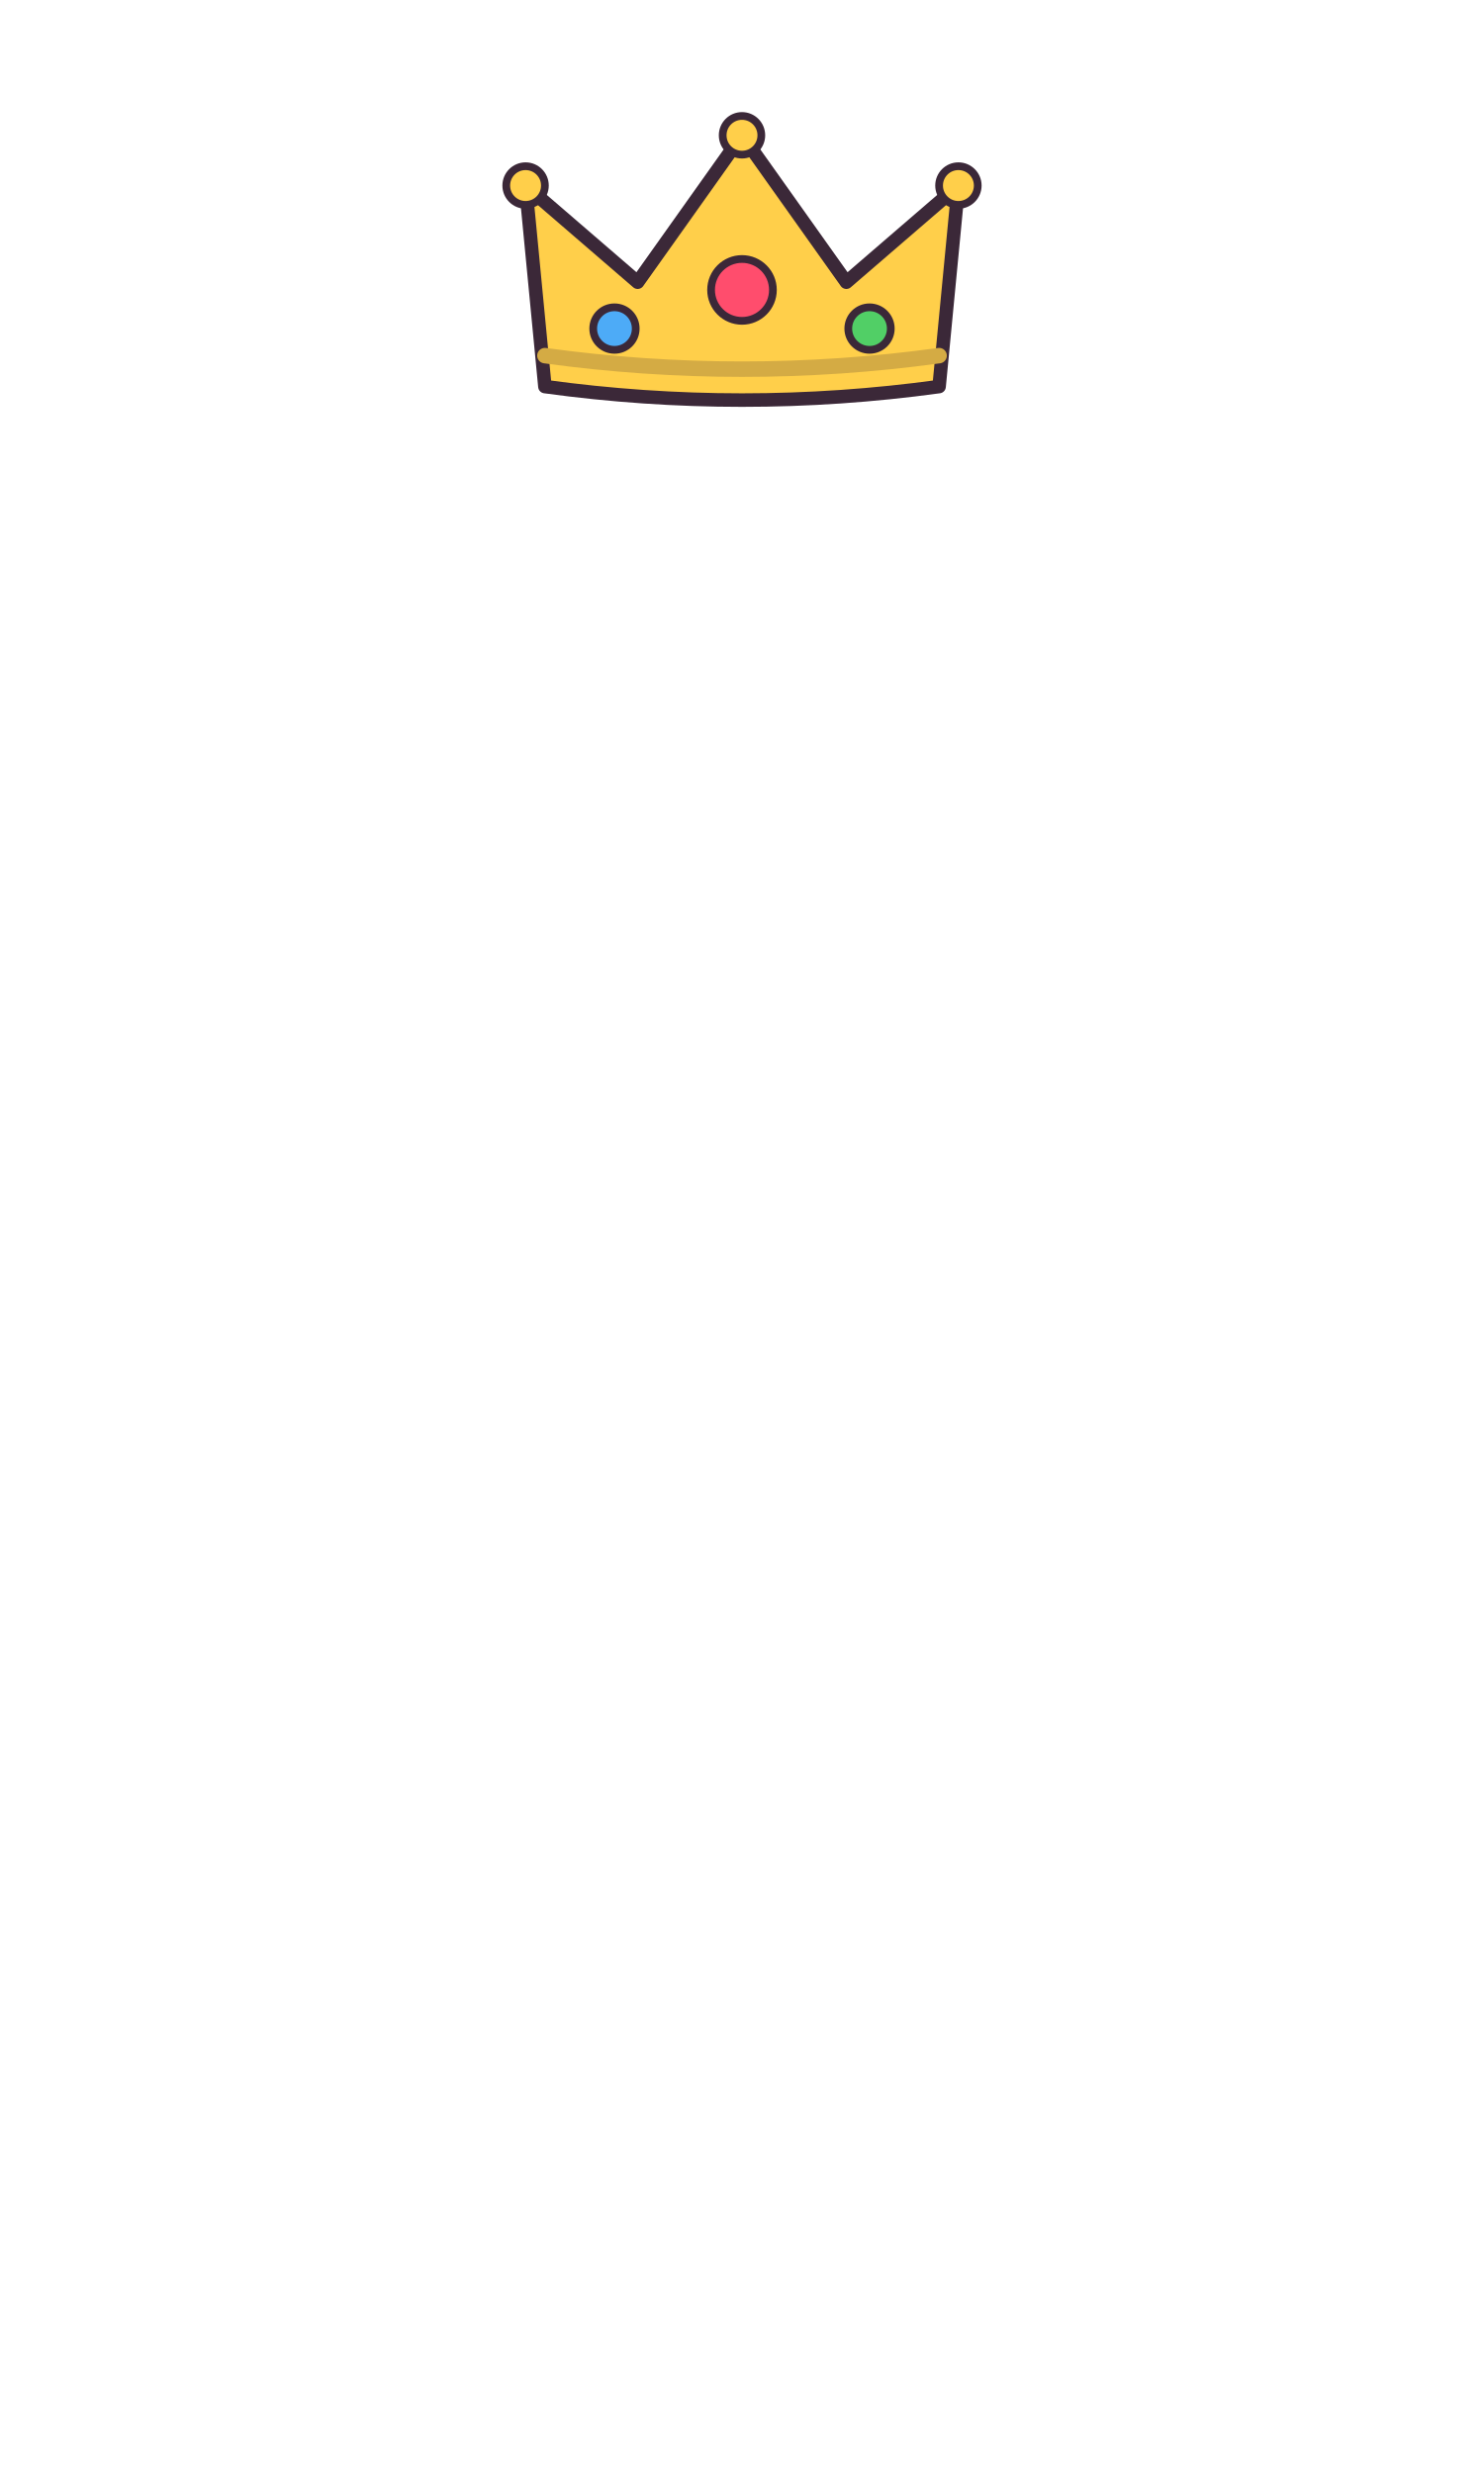
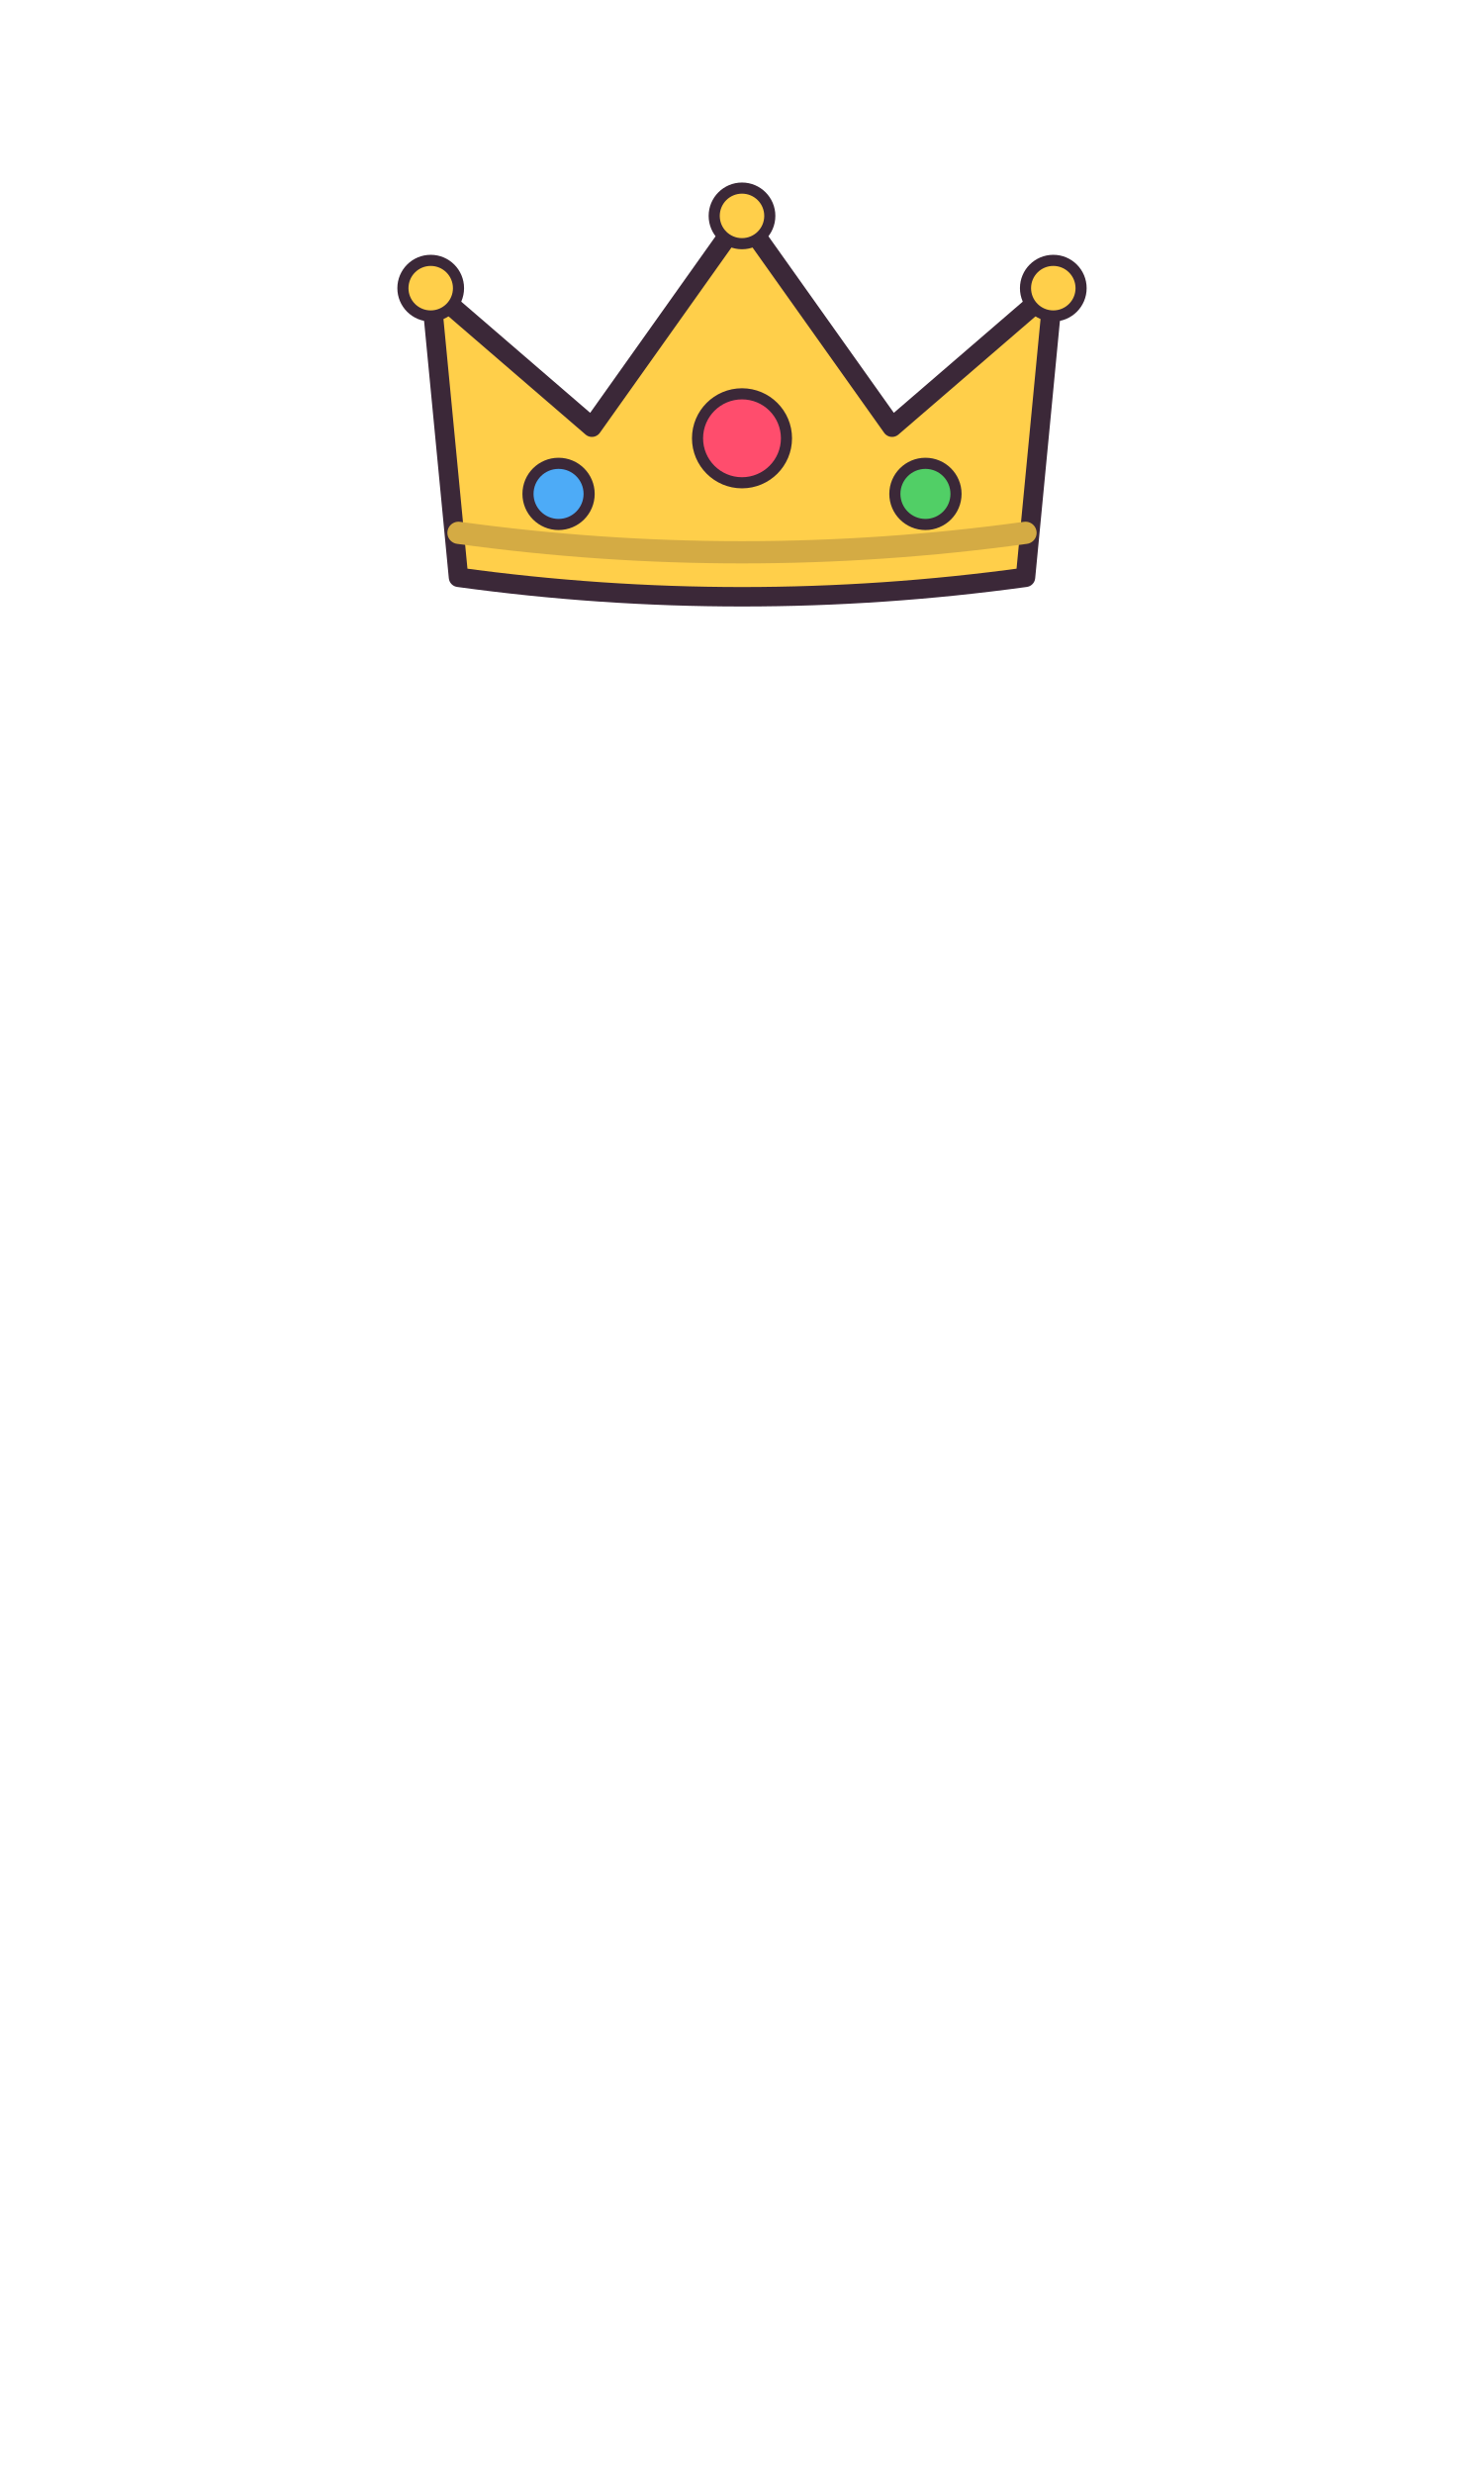
<svg xmlns="http://www.w3.org/2000/svg" width="768" height="1280" viewBox="0 0 768 1280">
-   <g stroke-linejoin="round" stroke-linecap="round">
-     <path d="M282 200 L272 96 L330 146 L384 70 L438 146 L496 96 L486 200 Q384 214 282 200 Z" fill="#ffcf4a" stroke="#3b2838" stroke-width="7" />
-     <path d="M282 184 Q384 198 486 184" fill="none" stroke="#d4ab44" stroke-width="8" />
-     <ellipse cx="384" cy="150" rx="16" ry="16" fill="#ff4d6d" stroke="#3b2838" stroke-width="4" />
-     <ellipse cx="318" cy="170" rx="11" ry="11" fill="#4dabf7" stroke="#3b2838" stroke-width="4" />
-     <ellipse cx="450" cy="170" rx="11" ry="11" fill="#51cf66" stroke="#3b2838" stroke-width="4" />
-     <ellipse cx="272" cy="96" rx="10" ry="10" fill="#ffcf4a" stroke="#3b2838" stroke-width="4" />
-     <ellipse cx="384" cy="70" rx="10" ry="10" fill="#ffcf4a" stroke="#3b2838" stroke-width="4" />
-     <ellipse cx="496" cy="96" rx="10" ry="10" fill="#ffcf4a" stroke="#3b2838" stroke-width="4" />
+   <g transform="translate(384 1184) scale(1.16) translate(-384 -1184) translate(384 755.6) scale(1.24) translate(-384 -470)">
+     <g stroke-linejoin="round" stroke-linecap="round">
+       <path d="M282 200 L272 96 L330 146 L384 70 L438 146 L496 96 L486 200 Q384 214 282 200 Z" fill="#ffcf4a" stroke="#3b2838" stroke-width="7" />
+       <path d="M282 184 Q384 198 486 184" fill="none" stroke="#d4ab44" stroke-width="8" />
+       <ellipse cx="384" cy="150" rx="16" ry="16" fill="#ff4d6d" stroke="#3b2838" stroke-width="4" />
+       <ellipse cx="318" cy="170" rx="11" ry="11" fill="#4dabf7" stroke="#3b2838" stroke-width="4" />
+       <ellipse cx="450" cy="170" rx="11" ry="11" fill="#51cf66" stroke="#3b2838" stroke-width="4" />
+       <ellipse cx="272" cy="96" rx="10" ry="10" fill="#ffcf4a" stroke="#3b2838" stroke-width="4" />
+       <ellipse cx="384" cy="70" rx="10" ry="10" fill="#ffcf4a" stroke="#3b2838" stroke-width="4" />
+       <ellipse cx="496" cy="96" rx="10" ry="10" fill="#ffcf4a" stroke="#3b2838" stroke-width="4" />
+     </g>
  </g>
</svg>
